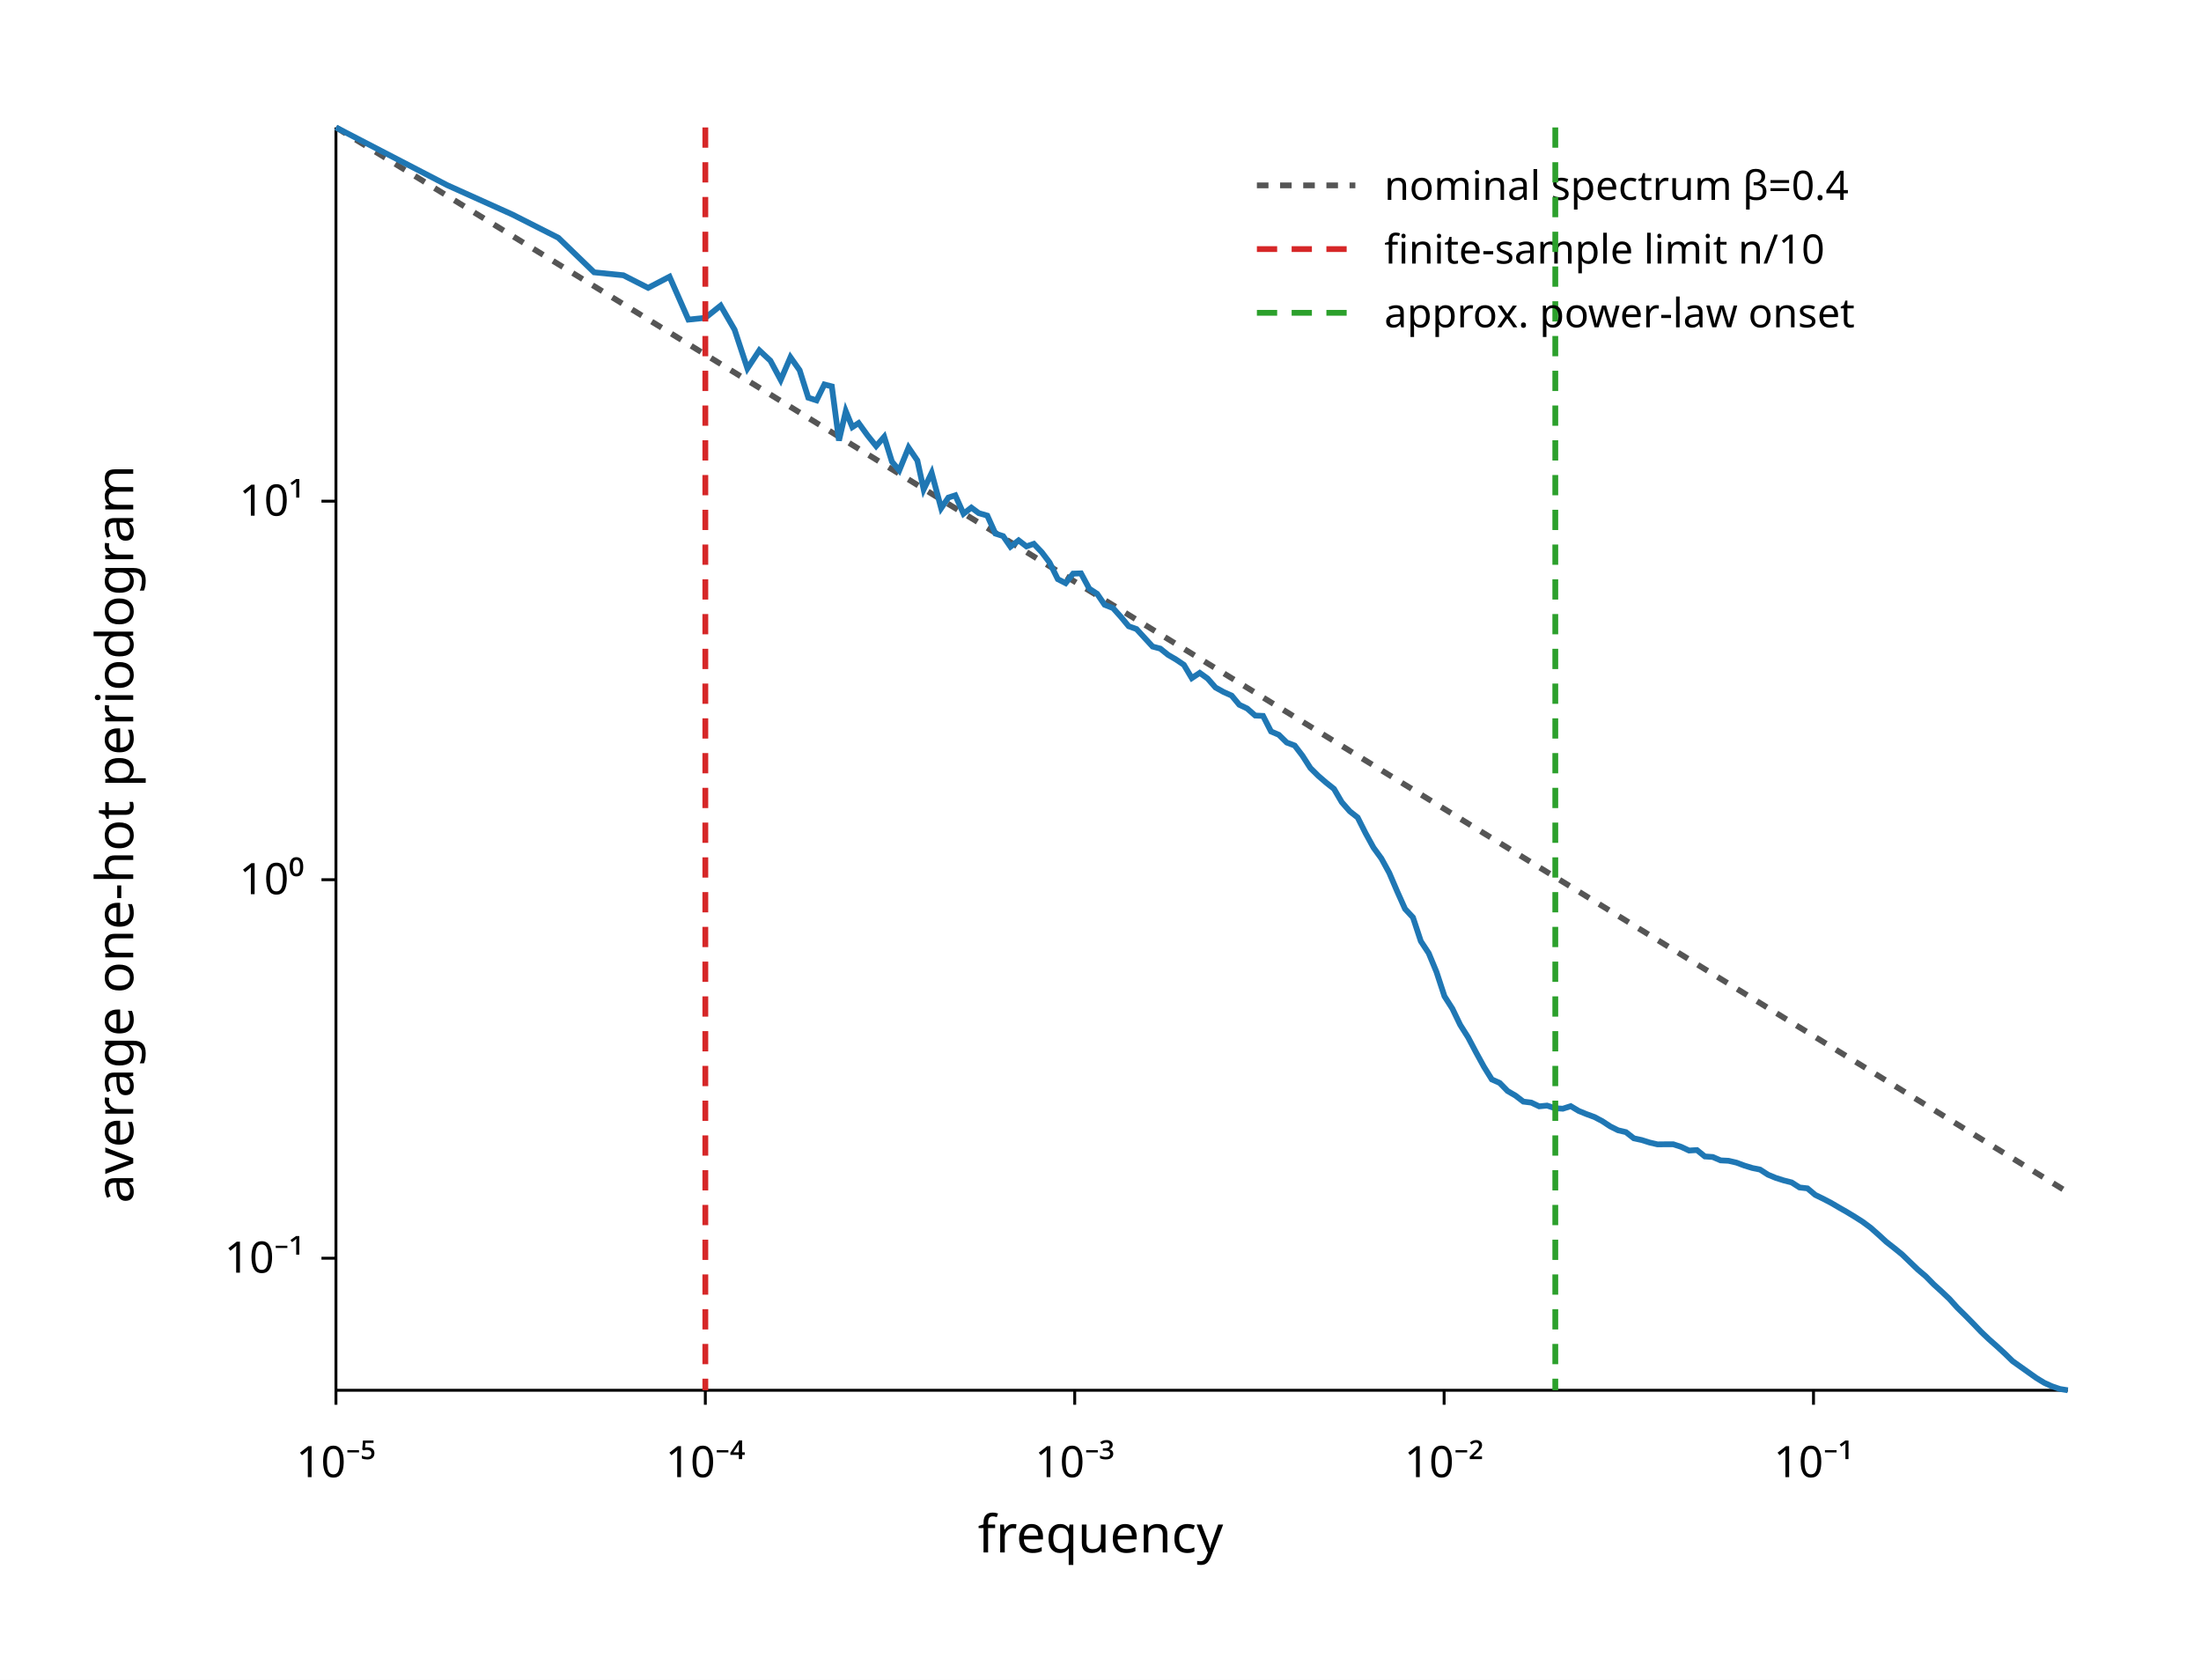
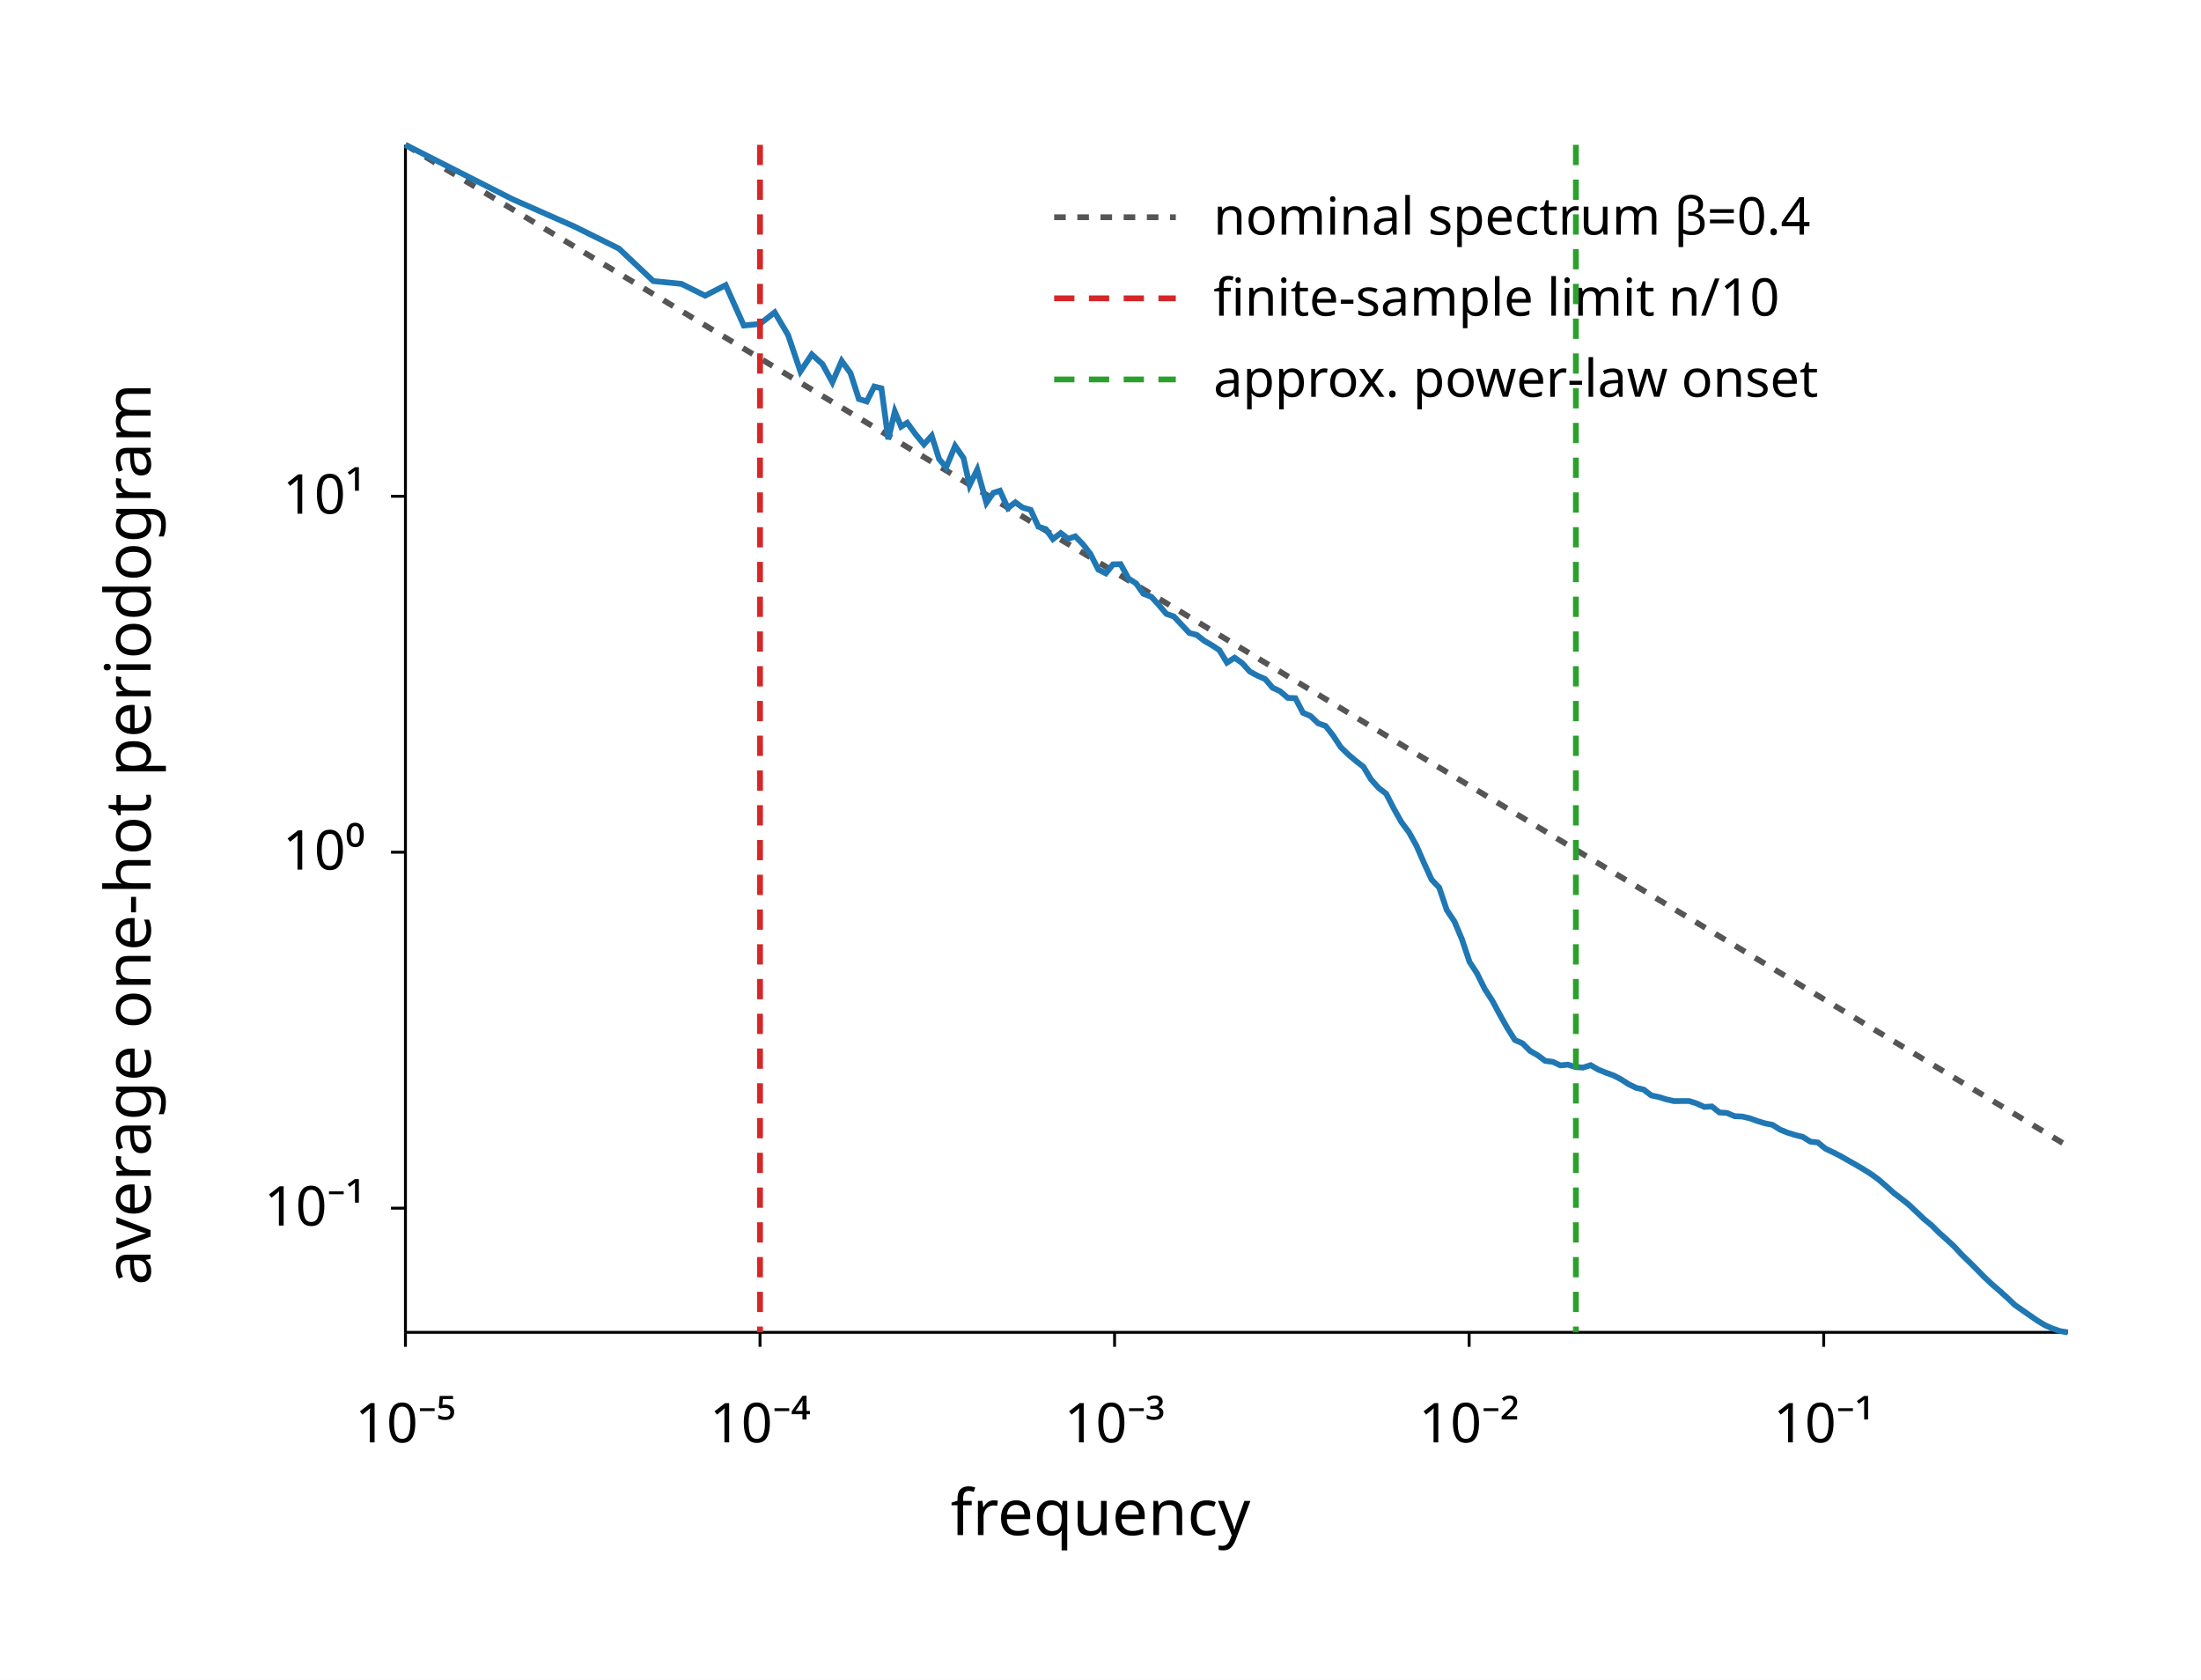
<svg xmlns="http://www.w3.org/2000/svg" width="760" height="580" viewBox="0 0 760 580">
  <rect width="100%" height="100%" fill="white" />
-   <line x1="116" y1="480" x2="714" y2="480" stroke="black" />
-   <line x1="116" y1="44" x2="116" y2="480" stroke="black" />
-   <line x1="116.0" y1="480" x2="116.0" y2="485" stroke="black" />
-   <text x="116.0" y="510" text-anchor="middle" font-family="sans-serif" font-size="15">10⁻⁵</text>
-   <line x1="243.549" y1="480" x2="243.549" y2="485" stroke="black" />
-   <text x="243.549" y="510" text-anchor="middle" font-family="sans-serif" font-size="15">10⁻⁴</text>
-   <line x1="371.099" y1="480" x2="371.099" y2="485" stroke="black" />
-   <text x="371.099" y="510" text-anchor="middle" font-family="sans-serif" font-size="15">10⁻³</text>
-   <line x1="498.648" y1="480" x2="498.648" y2="485" stroke="black" />
-   <text x="498.648" y="510" text-anchor="middle" font-family="sans-serif" font-size="15">10⁻²</text>
-   <line x1="626.197" y1="480" x2="626.197" y2="485" stroke="black" />
-   <text x="626.197" y="510" text-anchor="middle" font-family="sans-serif" font-size="15">10⁻¹</text>
-   <line x1="111" y1="434.412" x2="116" y2="434.412" stroke="black" />
-   <text x="105" y="439.412" text-anchor="end" font-family="sans-serif" font-size="15">10⁻¹</text>
-   <line x1="111" y1="303.723" x2="116" y2="303.723" stroke="black" />
-   <text x="105" y="308.723" text-anchor="end" font-family="sans-serif" font-size="15">10⁰</text>
-   <line x1="111" y1="173.035" x2="116" y2="173.035" stroke="black" />
-   <text x="105" y="178.035" text-anchor="end" font-family="sans-serif" font-size="15">10¹</text>
-   <polyline fill="none" stroke="#555555" stroke-width="2" stroke-dasharray="4 4" points="116.0,44.0 154.4,67.6 176.86,81.41 192.79,91.21 205.15,98.81 215.25,105.02 223.79,110.27 231.19,114.81 237.71,118.83 243.55,122.41 248.83,125.66 253.65,128.62 258.08,131.35 262.19,133.87 266.01,136.22 269.58,138.42 272.94,140.48 276.11,142.43 279.1,144.27 281.95,146.02 284.65,147.68 287.23,149.26 289.69,150.78 292.05,152.23 294.31,153.62 296.48,154.95 299.58,156.86 302.53,158.67 305.31,160.38 307.98,162.02 310.51,163.58 313.73,165.55 316.76,167.42 318.94,168.76 321.7,170.46 324.98,172.48 327.47,174.01 329.86,175.47 332.7,177.22 335.4,178.88 337.98,180.46 340.92,182.27 343.71,183.99 346.37,185.63 348.91,187.19 351.73,188.92 354.42,190.57 356.97,192.14 359.76,193.86 362.42,195.49 365.26,197.23 367.96,198.9 370.54,200.48 373.27,202.16 376.12,203.91 378.84,205.58 381.42,207.17 384.33,208.96 387.1,210.66 389.73,212.28 392.43,213.94 395.19,215.64 397.99,217.36 400.65,218.99 403.34,220.65 406.06,222.32 408.79,224.0 411.53,225.68 414.26,227.36 416.99,229.04 419.7,230.71 422.51,232.43 425.29,234.14 427.93,235.76 430.64,237.43 433.41,239.13 436.13,240.8 438.88,242.5 441.59,244.16 444.31,245.83 447.05,247.52 449.72,249.16 452.47,250.85 455.2,252.53 457.93,254.21 460.63,255.87 463.32,257.52 466.08,259.22 468.8,260.89 471.53,262.57 474.27,264.25 476.99,265.93 479.71,267.6 482.41,269.26 485.16,270.95 487.89,272.62 490.61,274.3 493.33,275.97 496.03,277.63 498.78,279.32 501.5,280.99 504.22,282.67 506.96,284.35 509.68,286.02 512.4,287.7 515.12,289.37 517.85,291.05 520.58,292.72 523.29,294.39 526.01,296.06 528.75,297.74 531.48,299.42 534.2,301.09 536.91,302.76 539.64,304.44 542.37,306.12 545.09,307.79 547.81,309.47 550.54,311.14 553.26,312.81 555.99,314.49 558.72,316.17 561.44,317.84 564.16,319.52 566.89,321.19 569.61,322.87 572.34,324.54 575.06,326.21 577.78,327.89 580.51,329.56 583.23,331.24 585.95,332.91 588.68,334.59 591.4,336.26 594.13,337.94 596.86,339.61 599.58,341.29 602.3,342.96 605.03,344.64 607.75,346.31 610.47,347.99 613.2,349.66 615.92,351.34 618.65,353.01 621.37,354.69 624.1,356.36 626.82,358.04 629.54,359.71 632.27,361.39 635.0,363.06 637.72,364.73 640.44,366.41 643.17,368.08 645.89,369.76 648.62,371.43 651.34,373.11 654.06,374.78 656.79,376.46 659.51,378.13 662.24,379.81 664.96,381.48 667.69,383.16 670.41,384.83 673.13,386.51 675.86,388.18 678.58,389.86 681.31,391.53 684.03,393.21 686.76,394.88 689.48,396.56 692.21,398.23 694.93,399.91 697.65,401.58 700.38,403.26 703.1,404.93 705.83,406.61 708.55,408.28 711.28,409.96 714.0,411.63" />
-   <line x1="434" y1="64" x2="468" y2="64" stroke="#555555" stroke-width="2" stroke-dasharray="4 4" />
-   <text x="478" y="69" font-family="sans-serif" font-size="14">nominal spectrum β=0.4</text>
-   <polyline fill="none" stroke="#1f77b4" stroke-width="2" points="116.0,44.0 154.4,63.92 176.86,74.03 192.79,82.09 205.15,94.02 215.25,95.04 223.79,99.38 231.19,95.53 237.71,110.35 243.55,109.74 248.83,105.51 253.65,113.83 258.08,127.23 262.19,120.96 266.01,124.52 269.58,131.18 272.94,123.34 276.11,127.82 279.1,137.31 281.95,138.23 284.65,132.75 287.23,133.41 289.69,152.11 292.05,141.95 294.31,147.47 296.48,146.06 299.58,150.35 302.53,154.02 305.31,150.81 307.98,159.39 310.51,162.42 313.73,154.54 316.76,158.99 318.94,168.98 321.7,163.25 324.98,175.46 327.47,171.79 329.86,171.01 332.7,177.37 335.4,175.26 337.98,177.17 340.92,178.02 343.71,184.22 346.37,185.09 348.91,188.76 351.73,186.56 354.42,188.64 356.97,187.76 359.76,190.7 362.42,194.22 365.26,199.96 367.96,201.34 370.54,198.05 373.27,197.96 376.12,203.24 378.84,205.02 381.42,208.8 384.33,209.95 387.1,213.04 389.73,216.22 392.43,217.18 395.19,220.18 397.99,223.23 400.65,223.94 403.34,226.1 406.06,227.69 408.79,229.53 411.53,234.13 414.26,232.31 416.99,234.27 419.7,237.36 422.51,238.92 425.29,240.16 427.93,243.33 430.64,244.61 433.41,247.04 436.13,247.17 438.88,252.54 441.59,253.7 444.31,256.37 447.05,257.4 449.72,260.89 452.47,265.16 455.2,267.87 457.93,270.22 460.63,272.37 463.32,276.97 466.08,280.11 468.8,282.25 471.53,287.67 474.27,292.65 476.99,296.39 479.71,301.36 482.41,307.67 485.16,313.81 487.89,316.74 490.61,324.96 493.33,329.09 496.03,335.61 498.78,343.98 501.5,348.24 504.22,353.87 506.96,358.2 509.68,363.35 512.4,368.31 515.12,372.68 517.85,373.9 520.58,376.69 523.29,378.26 526.01,380.34 528.75,380.68 531.48,381.97 534.2,381.71 536.91,382.61 539.64,382.79 542.37,381.91 545.09,383.54 547.81,384.65 550.54,385.65 553.26,387.08 555.99,388.88 558.72,390.24 561.44,390.88 564.16,393.01 566.89,393.61 569.61,394.47 572.34,395.1 575.06,395.07 577.78,395.07 580.51,395.96 583.23,397.23 585.95,397.07 588.68,399.27 591.4,399.46 594.13,400.63 596.86,400.77 599.58,401.4 602.3,402.41 605.03,403.25 607.75,403.81 610.47,405.56 613.2,406.69 615.92,407.55 618.65,408.24 621.37,409.98 624.1,410.29 626.82,412.56 629.54,413.88 632.27,415.3 635.0,416.9 637.72,418.45 640.44,420.1 643.17,421.84 645.89,423.85 648.62,426.26 651.34,428.76 654.06,430.89 656.79,433.1 659.51,435.73 662.24,438.35 664.96,440.65 667.69,443.42 670.41,445.89 673.13,448.46 675.86,451.49 678.58,454.16 681.31,456.93 684.03,459.77 686.76,462.37 689.48,464.77 692.21,467.28 694.93,469.93 697.65,471.86 700.38,473.8 703.1,475.73 705.83,477.4 708.55,478.63 711.28,479.56 714.0,480.0" />
-   <line x1="243.55" y1="44" x2="243.55" y2="480" stroke="#d62728" stroke-width="2" stroke-dasharray="7 5" />
-   <line x1="434" y1="86" x2="468" y2="86" stroke="#d62728" stroke-width="2" stroke-dasharray="7 5" />
-   <text x="478" y="91" font-family="sans-serif" font-size="14">finite-sample limit n/10</text>
-   <line x1="537.04" y1="44" x2="537.04" y2="480" stroke="#2ca02c" stroke-width="2" stroke-dasharray="7 5" />
-   <line x1="434" y1="108" x2="468" y2="108" stroke="#2ca02c" stroke-width="2" stroke-dasharray="7 5" />
-   <text x="478" y="113" font-family="sans-serif" font-size="14">approx. power-law onset</text>
-   <text x="380.0" y="536" text-anchor="middle" font-family="sans-serif" font-size="18">frequency</text>
-   <text x="46" y="288.0" transform="rotate(-90 46 288.0)" text-anchor="middle" font-family="sans-serif" font-size="18">average one-hot periodogram</text>
+   <line x1="140" y1="460" x2="714" y2="460" stroke="black" />
+   <line x1="140" y1="50" x2="140" y2="460" stroke="black" />
+   <line x1="140.0" y1="460" x2="140.0" y2="465" stroke="black" />
+   <text x="140.0" y="498" text-anchor="middle" font-family="sans-serif" font-size="19">10⁻⁵</text>
+   <line x1="262.43" y1="460" x2="262.43" y2="465" stroke="black" />
+   <text x="262.43" y="498" text-anchor="middle" font-family="sans-serif" font-size="19">10⁻⁴</text>
+   <line x1="384.861" y1="460" x2="384.861" y2="465" stroke="black" />
+   <text x="384.861" y="498" text-anchor="middle" font-family="sans-serif" font-size="19">10⁻³</text>
+   <line x1="507.291" y1="460" x2="507.291" y2="465" stroke="black" />
+   <text x="507.291" y="498" text-anchor="middle" font-family="sans-serif" font-size="19">10⁻²</text>
+   <line x1="629.721" y1="460" x2="629.721" y2="465" stroke="black" />
+   <text x="629.721" y="498" text-anchor="middle" font-family="sans-serif" font-size="19">10⁻¹</text>
+   <line x1="135" y1="417.13" x2="140" y2="417.13" stroke="black" />
+   <text x="126" y="423.13" text-anchor="end" font-family="sans-serif" font-size="19">10⁻¹</text>
+   <line x1="135" y1="294.235" x2="140" y2="294.235" stroke="black" />
+   <text x="126" y="300.235" text-anchor="end" font-family="sans-serif" font-size="19">10⁰</text>
+   <line x1="135" y1="171.34" x2="140" y2="171.34" stroke="black" />
+   <text x="126" y="177.34" text-anchor="end" font-family="sans-serif" font-size="19">10¹</text>
+   <polyline fill="none" stroke="#555555" stroke-width="2" stroke-dasharray="4 4" points="140.0,50.0 176.86,72.2 198.41,85.18 213.71,94.39 225.58,101.54 235.27,107.38 243.47,112.32 250.57,116.59 256.83,120.36 262.43,123.74 267.5,126.79 272.12,129.58 276.38,132.14 280.32,134.51 283.99,136.72 287.42,138.79 290.64,140.73 293.68,142.56 296.56,144.29 299.29,145.93 301.88,147.5 304.35,148.99 306.72,150.41 308.98,151.77 311.15,153.08 313.24,154.34 316.21,156.13 319.04,157.83 321.72,159.44 324.28,160.99 326.71,162.45 329.79,164.31 332.7,166.06 334.79,167.32 337.44,168.92 340.6,170.82 342.99,172.26 345.28,173.63 348.0,175.27 350.6,176.84 353.07,178.33 355.89,180.03 358.57,181.64 361.13,183.18 363.56,184.65 366.27,186.28 368.85,187.83 371.3,189.31 373.98,190.92 376.53,192.45 379.25,194.1 381.85,195.66 384.32,197.15 386.94,198.73 389.68,200.38 392.29,201.95 394.77,203.44 397.56,205.12 400.22,206.72 402.75,208.25 405.34,209.81 407.99,211.4 410.67,213.02 413.23,214.56 415.81,216.12 418.42,217.69 421.04,219.27 423.67,220.85 426.29,222.43 428.91,224.0 431.52,225.57 434.21,227.2 436.87,228.8 439.41,230.33 442.01,231.9 444.67,233.5 447.28,235.07 449.92,236.66 452.52,238.22 455.13,239.8 457.76,241.38 460.33,242.93 462.96,244.51 465.59,246.1 468.2,247.67 470.8,249.23 473.38,250.79 476.03,252.38 478.64,253.96 481.26,255.54 483.89,257.12 486.51,258.69 489.11,260.26 491.7,261.82 494.35,263.42 496.96,264.99 499.57,266.56 502.18,268.14 504.78,269.7 507.42,271.29 510.03,272.86 512.64,274.43 515.27,276.02 517.88,277.59 520.49,279.16 523.1,280.74 525.72,282.31 528.35,283.89 530.95,285.46 533.56,287.03 536.18,288.61 538.8,290.19 541.41,291.76 544.02,293.33 546.63,294.91 549.26,296.49 551.87,298.06 554.48,299.63 557.1,301.21 559.71,302.78 562.33,304.36 564.95,305.94 567.56,307.51 570.18,309.09 572.79,310.66 575.41,312.24 578.02,313.81 580.64,315.39 583.25,316.96 585.86,318.53 588.48,320.11 591.09,321.68 593.71,323.26 596.32,324.83 598.94,326.41 601.56,327.99 604.17,329.56 606.79,331.14 609.4,332.71 612.02,334.28 614.63,335.86 617.24,337.43 619.86,339.01 622.48,340.58 625.09,342.16 627.71,343.73 630.32,345.31 632.93,346.88 635.55,348.46 638.17,350.03 640.78,351.61 643.39,353.18 646.01,354.76 648.62,356.33 651.24,357.91 653.85,359.48 656.47,361.06 659.09,362.63 661.7,364.21 664.31,365.78 666.93,367.36 669.55,368.93 672.16,370.51 674.77,372.08 677.39,373.66 680.0,375.23 682.62,376.81 685.23,378.38 687.85,379.96 690.46,381.53 693.08,383.11 695.7,384.68 698.31,386.26 700.92,387.83 703.54,389.41 706.15,390.98 708.77,392.56 711.39,394.13 714.0,395.71" />
+   <line x1="364" y1="75" x2="406" y2="75" stroke="#555555" stroke-width="2" stroke-dasharray="4 4" />
+   <text x="419" y="81" font-family="sans-serif" font-size="18">nominal spectrum β=0.4</text>
+   <polyline fill="none" stroke="#1f77b4" stroke-width="2" points="140.0,50.0 176.86,68.73 198.41,78.24 213.71,85.82 225.58,97.04 235.27,98.0 243.47,102.08 250.57,98.45 256.83,112.39 262.43,111.82 267.5,107.84 272.12,115.66 276.38,128.26 280.32,122.37 283.99,125.71 287.42,131.98 290.64,124.61 293.68,128.82 296.56,137.75 299.29,138.61 301.88,133.46 304.35,134.08 306.72,151.66 308.98,142.1 311.15,147.3 313.24,145.97 316.21,150.01 319.04,153.45 321.72,150.44 324.28,158.51 326.71,161.36 329.79,153.95 332.7,158.13 334.79,167.53 337.44,162.14 340.6,173.62 342.99,170.17 345.28,169.43 348.0,175.41 350.6,173.43 353.07,175.23 355.89,176.03 358.57,181.86 361.13,182.68 363.56,186.13 366.27,184.05 368.85,186.01 371.3,185.19 373.98,187.95 376.53,191.27 379.25,196.66 381.85,197.96 384.32,194.86 386.94,194.78 389.68,199.75 392.29,201.42 394.77,204.97 397.56,206.06 400.22,208.96 402.75,211.95 405.34,212.85 407.99,215.67 410.67,218.54 413.23,219.21 415.81,221.24 418.42,222.74 421.04,224.46 423.67,228.79 426.29,227.08 428.91,228.92 431.52,231.83 434.21,233.3 436.87,234.46 439.41,237.44 442.01,238.65 444.67,240.94 447.28,241.05 449.92,246.1 452.52,247.2 455.13,249.71 457.76,250.67 460.33,253.96 462.96,257.97 465.59,260.52 468.2,262.73 470.8,264.75 473.38,269.07 476.03,272.03 478.64,274.04 481.26,279.14 483.89,283.82 486.51,287.34 489.11,292.01 491.7,297.94 494.35,303.72 496.96,306.47 499.57,314.21 502.18,318.09 504.78,324.22 507.42,332.09 510.03,336.09 512.64,341.39 515.27,345.46 517.88,350.31 520.49,354.97 523.1,359.08 525.72,360.22 528.35,362.85 530.95,364.33 533.56,366.28 536.18,366.6 538.8,367.82 541.41,367.58 544.02,368.42 546.63,368.59 549.26,367.76 551.87,369.29 554.48,370.34 557.1,371.28 559.71,372.63 562.33,374.31 564.95,375.59 567.56,376.19 570.18,378.2 572.79,378.76 575.41,379.57 578.02,380.16 580.64,380.14 583.25,380.14 585.86,380.97 588.48,382.17 591.09,382.02 593.71,384.08 596.32,384.26 598.94,385.37 601.56,385.49 604.17,386.09 606.79,387.03 609.4,387.83 612.02,388.35 614.63,390.0 617.24,391.06 619.86,391.87 622.48,392.52 625.09,394.15 627.71,394.45 630.32,396.58 632.93,397.82 635.55,399.15 638.17,400.66 640.78,402.12 643.39,403.67 646.01,405.31 648.62,407.19 651.24,409.47 653.85,411.82 656.47,413.82 659.09,415.9 661.7,418.37 664.31,420.84 666.93,423.0 669.55,425.6 672.16,427.93 674.77,430.34 677.39,433.19 680.0,435.7 682.62,438.31 685.23,440.98 687.85,443.42 690.46,445.68 693.08,448.04 695.7,450.53 698.31,452.35 700.92,454.17 703.54,455.98 706.15,457.56 708.77,458.71 711.39,459.59 714.0,460.0" />
+   <line x1="262.44" y1="50" x2="262.44" y2="460" stroke="#d62728" stroke-width="2" stroke-dasharray="7 5" />
+   <line x1="364" y1="103" x2="406" y2="103" stroke="#d62728" stroke-width="2" stroke-dasharray="7 5" />
+   <text x="419" y="109" font-family="sans-serif" font-size="18">finite-sample limit n/10</text>
+   <line x1="544.15" y1="50" x2="544.15" y2="460" stroke="#2ca02c" stroke-width="2" stroke-dasharray="7 5" />
+   <line x1="364" y1="131" x2="406" y2="131" stroke="#2ca02c" stroke-width="2" stroke-dasharray="7 5" />
+   <text x="419" y="137" font-family="sans-serif" font-size="18">approx. power-law onset</text>
+   <text x="380.0" y="530" text-anchor="middle" font-family="sans-serif" font-size="22">frequency</text>
+   <text x="52" y="288.0" transform="rotate(-90 52 288.0)" text-anchor="middle" font-family="sans-serif" font-size="22">average one-hot periodogram</text>
</svg>
